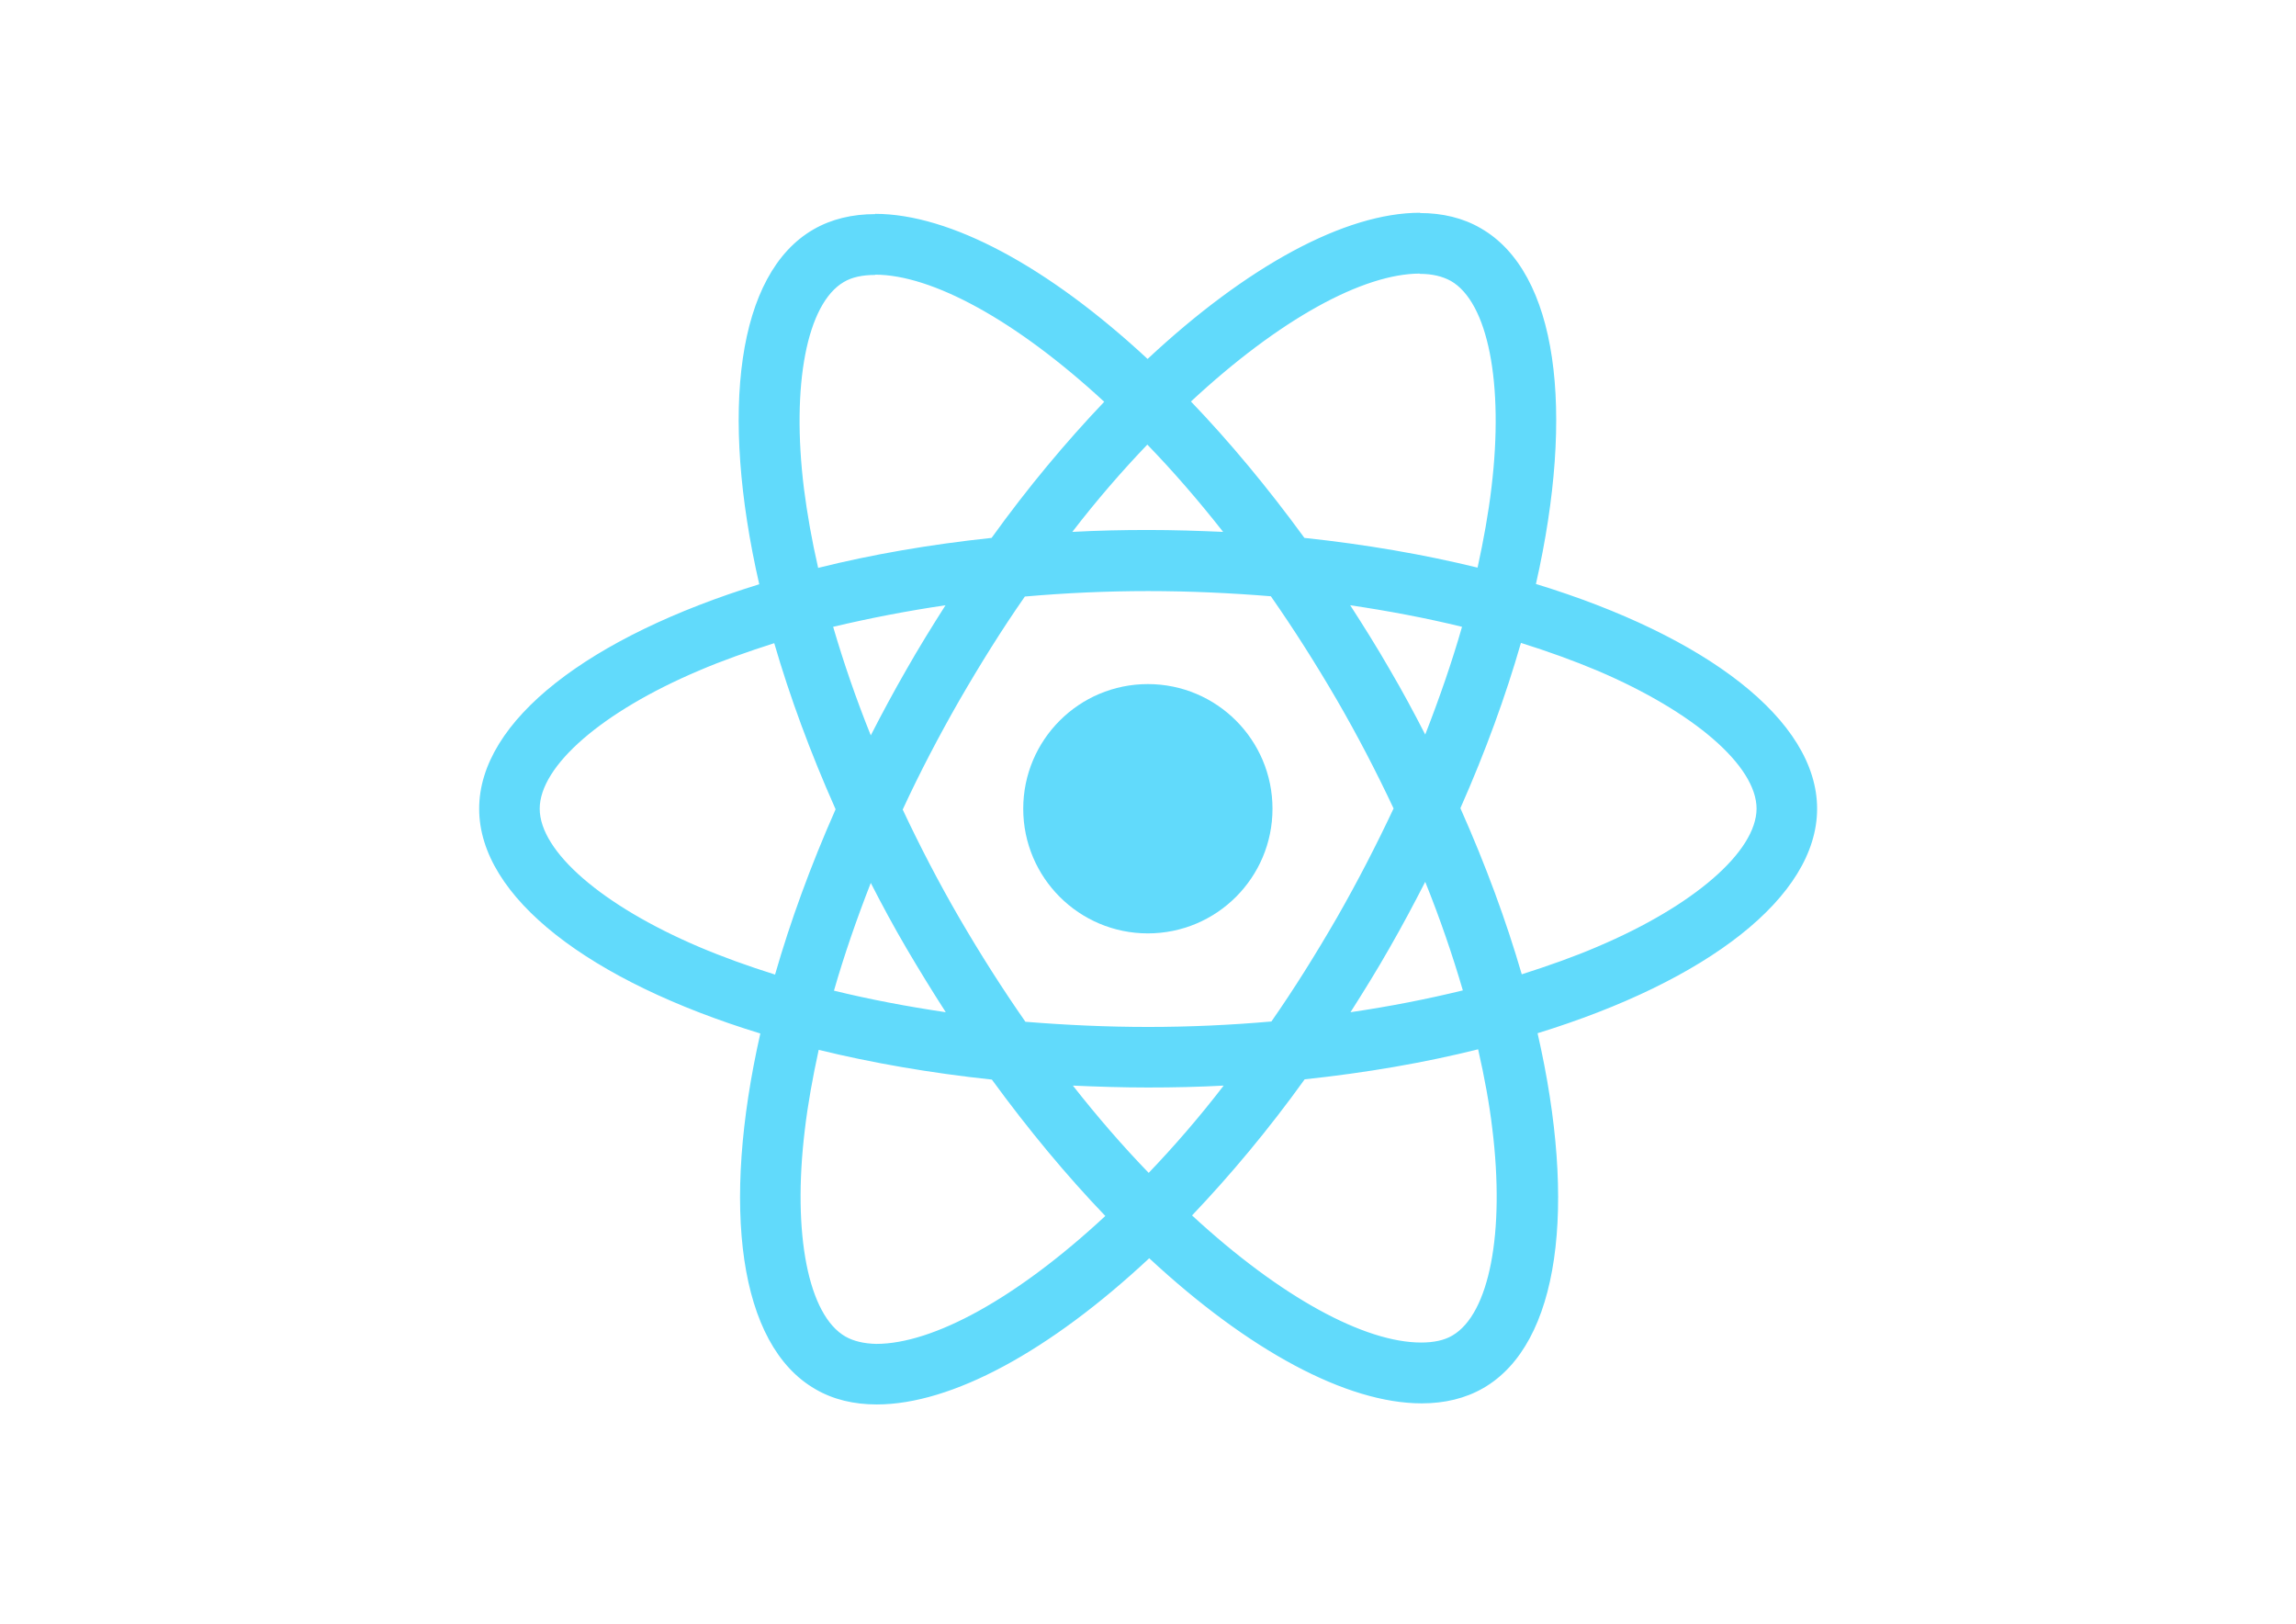
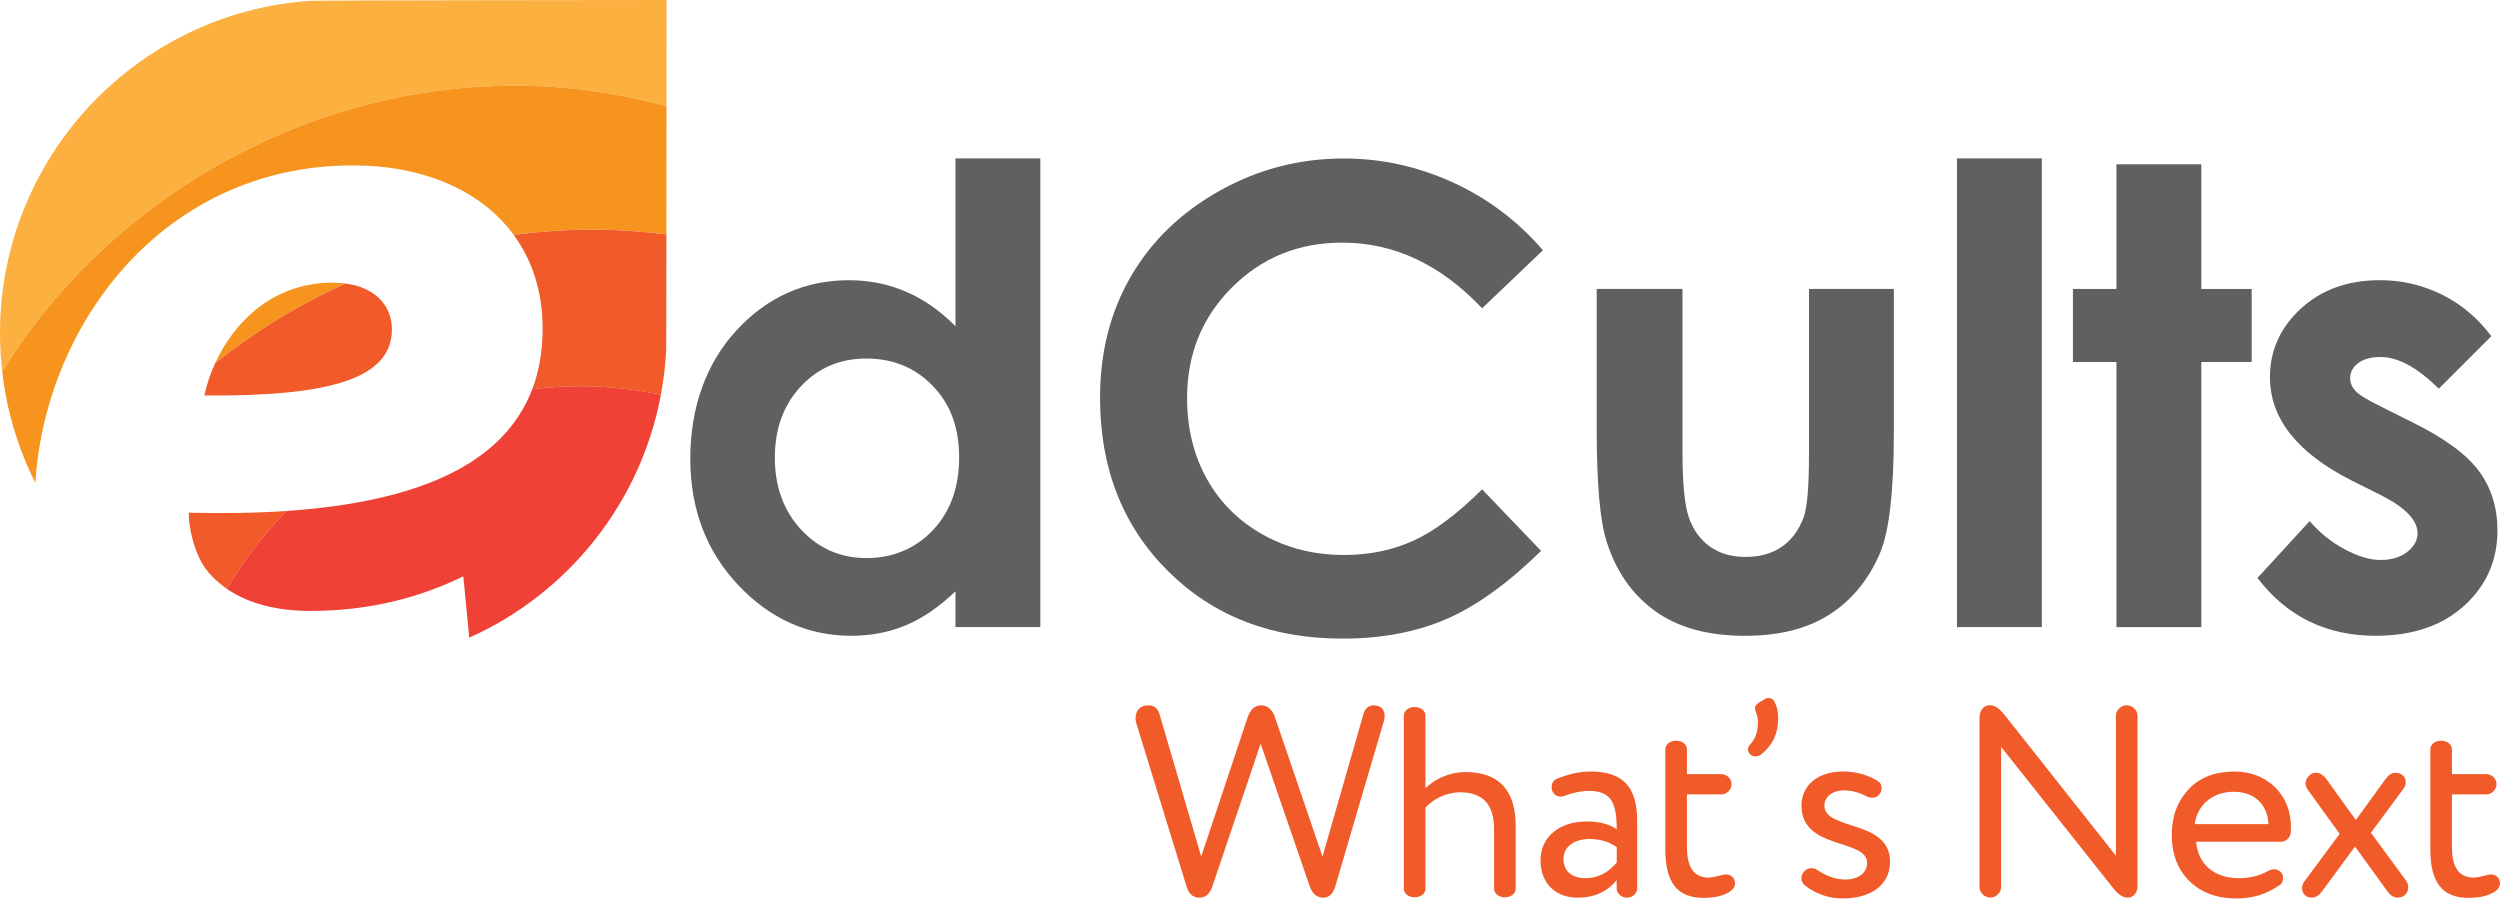
- <svg xmlns="http://www.w3.org/2000/svg" viewBox="0 0 841.9 595.3">
-   <g fill="#61DAFB">
-     <path d="M666.3 296.5c0-32.5-40.7-63.3-103.1-82.4 14.4-63.6 8-114.2-20.2-130.4-6.5-3.8-14.1-5.6-22.4-5.6v22.3c4.6 0 8.3.9 11.4 2.6 13.6 7.8 19.5 37.5 14.9 75.7-1.1 9.4-2.9 19.3-5.1 29.4-19.6-4.8-41-8.5-63.5-10.9-13.5-18.5-27.5-35.3-41.6-50 32.6-30.3 63.2-46.9 84-46.9V78c-27.5 0-63.5 19.6-99.9 53.6-36.4-33.8-72.4-53.2-99.9-53.2v22.3c20.7 0 51.4 16.5 84 46.6-14 14.7-28 31.4-41.3 49.9-22.6 2.4-44 6.1-63.6 11-2.3-10-4-19.7-5.2-29-4.7-38.2 1.1-67.9 14.6-75.8 3-1.8 6.9-2.6 11.5-2.6V78.5c-8.4 0-16 1.8-22.6 5.6-28.1 16.2-34.4 66.7-19.9 130.1-62.2 19.2-102.7 49.9-102.7 82.3 0 32.5 40.7 63.3 103.1 82.4-14.4 63.6-8 114.2 20.2 130.4 6.5 3.8 14.1 5.6 22.5 5.6 27.5 0 63.5-19.6 99.9-53.6 36.4 33.8 72.4 53.2 99.9 53.2 8.4 0 16-1.8 22.6-5.6 28.1-16.2 34.4-66.7 19.9-130.1 62-19.1 102.5-49.9 102.5-82.3zm-130.2-66.7c-3.7 12.9-8.3 26.2-13.5 39.5-4.1-8-8.4-16-13.1-24-4.6-8-9.5-15.8-14.4-23.4 14.2 2.1 27.9 4.7 41 7.9zm-45.8 106.5c-7.8 13.5-15.8 26.3-24.1 38.2-14.9 1.3-30 2-45.2 2-15.1 0-30.2-.7-45-1.9-8.3-11.9-16.4-24.6-24.2-38-7.6-13.1-14.5-26.4-20.8-39.8 6.2-13.4 13.2-26.8 20.7-39.9 7.8-13.5 15.8-26.3 24.1-38.2 14.9-1.3 30-2 45.2-2 15.1 0 30.2.7 45 1.9 8.3 11.9 16.4 24.6 24.2 38 7.6 13.1 14.5 26.4 20.8 39.8-6.3 13.4-13.2 26.8-20.7 39.9zm32.3-13c5.4 13.4 10 26.8 13.8 39.8-13.1 3.2-26.9 5.9-41.2 8 4.9-7.7 9.8-15.6 14.4-23.7 4.6-8 8.9-16.1 13-24.1zM421.2 430c-9.3-9.6-18.6-20.3-27.8-32 9 .4 18.2.7 27.5.7 9.4 0 18.7-.2 27.8-.7-9 11.7-18.3 22.4-27.5 32zm-74.4-58.9c-14.2-2.1-27.9-4.7-41-7.9 3.7-12.9 8.3-26.2 13.5-39.5 4.1 8 8.4 16 13.1 24 4.7 8 9.5 15.8 14.4 23.4zM420.7 163c9.3 9.6 18.6 20.3 27.8 32-9-.4-18.2-.7-27.5-.7-9.4 0-18.7.2-27.8.7 9-11.7 18.3-22.4 27.5-32zm-74 58.9c-4.9 7.7-9.8 15.6-14.4 23.7-4.6 8-8.9 16-13 24-5.4-13.4-10-26.8-13.8-39.8 13.1-3.1 26.9-5.8 41.2-7.9zm-90.5 125.2c-35.4-15.1-58.3-34.9-58.3-50.6 0-15.7 22.9-35.6 58.3-50.6 8.6-3.7 18-7 27.7-10.1 5.7 19.6 13.2 40 22.5 60.9-9.2 20.8-16.6 41.1-22.2 60.6-9.9-3.1-19.3-6.5-28-10.2zM310 490c-13.6-7.8-19.5-37.5-14.9-75.7 1.1-9.4 2.9-19.3 5.1-29.4 19.6 4.8 41 8.5 63.5 10.9 13.5 18.5 27.5 35.3 41.6 50-32.6 30.3-63.2 46.9-84 46.9-4.5-.1-8.3-1-11.3-2.7zm237.2-76.2c4.7 38.2-1.1 67.9-14.6 75.8-3 1.8-6.9 2.6-11.5 2.6-20.7 0-51.4-16.5-84-46.6 14-14.7 28-31.4 41.3-49.9 22.6-2.4 44-6.1 63.6-11 2.3 10.1 4.1 19.8 5.2 29.1zm38.5-66.7c-8.6 3.7-18 7-27.7 10.1-5.7-19.6-13.2-40-22.5-60.9 9.2-20.8 16.6-41.1 22.2-60.6 9.9 3.1 19.3 6.5 28.1 10.2 35.4 15.1 58.3 34.9 58.3 50.6-.1 15.7-23 35.6-58.4 50.6zM320.8 78.4z" />
-     <circle cx="420.9" cy="296.5" r="45.7" />
-     <path d="M520.5 78.1z" />
+ <svg xmlns="http://www.w3.org/2000/svg" id="Layer_1" data-name="Layer 1" viewBox="0 0 552.59 198.59" width="552.59" height="198.59">
+   <g>
+     <g>
+       <path d="M147.34,0s0,10.37-.02,23.5c-32.04-8.94-68.61-4.94-100.83,13.96C26.96,48.93,11.43,64.44,.49,82.09c-.32-2.76-.49-5.57-.49-8.42C0,34.75,30.17,2.89,68.41,.19c.03-.13,78.93-.19,78.93-.19Z" fill="#fbb040" />
+       <path d="M73.55,62.48c.98,0,1.92,.06,2.8,.18-4.32,1.96-8.58,4.17-12.78,6.62-5.67,3.33-11,6.99-15.99,10.96,4.22-9.21,12.84-17.76,25.97-17.76Z" fill="#f7941d" />
+       <path d="M147.32,23.5c0,8.96,0,19.2-.02,28.33-11.03-1.45-22.39-1.44-33.75,.09-7.21-9.83-19.98-15.36-35.57-15.36C36.23,36.57,10.04,71.52,7.81,106.72c-3.8-7.56-6.34-15.86-7.32-24.63,10.94-17.65,26.47-33.16,46-44.63,32.23-18.91,68.8-22.91,100.84-13.96Z" fill="#f7941d" />
+       <path d="M63.35,112.94c-.36,.36-.7,.72-1.05,1.09-.21,.21-.4,.43-.61,.64-1.64,1.77-3.21,3.6-4.69,5.48-.31,.4-.62,.79-.92,1.2-.33,.42-.64,.85-.95,1.27-.76,1.04-1.5,2.09-2.21,3.16-.29,.42-.57,.86-.85,1.29-.09,.14-.18,.29-.27,.43-.27,.42-.53,.84-.79,1.27-.29,.47-.57,.93-.84,1.4-1.84-1.27-3.44-2.76-4.76-4.5-2.46-3.46-3.7-8.89-3.7-12.35,7.7,.2,14.93,.08,21.65-.38Z" fill="#f15a29" />
+       <path d="M86.62,72.85c0,10.86-13.82,14.81-41.46,14.56,.51-2.34,1.31-4.78,2.42-7.17,4.98-3.96,10.31-7.63,15.99-10.96,4.2-2.46,8.46-4.67,12.78-6.62,6.46,.86,10.28,4.76,10.28,10.18Z" fill="#f15a29" />
+       <path d="M147.3,51.84c0,14.02-.03,25.4-.05,25.41-.16,3.4-.55,6.75-1.17,10.01-5.81-1.24-11.8-1.88-17.86-1.88-.88,0-1.75,.01-2.64,.04-.17,0-.34,.01-.5,.02-.39,0-.79,.03-1.18,.05-.46,.02-.91,.05-1.36,.08-.84,.05-1.68,.12-2.51,.21-.28,.02-.56,.05-.85,.08-.51,.05-1.03,.11-1.53,.17,1.51-3.98,2.29-8.45,2.29-13.42,0-8.13-2.3-15.1-6.39-20.68,11.36-1.53,22.71-1.54,33.75-.09Z" fill="#f15a29" />
+       <path d="M146.08,87.25c-4.48,24.04-20.63,43.98-42.36,53.7l-1.31-13.56c-9.62,4.69-20.73,7.65-33.81,7.65-7.45,0-13.74-1.66-18.44-4.87,.28-.47,.56-.94,.84-1.4,.26-.42,.52-.85,.79-1.27,.09-.14,.18-.29,.27-.43,.28-.43,.56-.86,.85-1.29,.71-1.07,1.45-2.12,2.21-3.16,.31-.42,.63-.85,.95-1.27,.3-.4,.61-.8,.92-1.2,1.48-1.88,3.05-3.7,4.69-5.48,.21-.21,.4-.43,.61-.64,.34-.37,.69-.73,1.05-1.09,28.67-1.96,47.96-10.16,54.31-26.92,.51-.06,1.02-.12,1.53-.17,.29-.03,.57-.06,.85-.08,.83-.08,1.68-.15,2.51-.21,.45-.03,.91-.05,1.36-.08,.39-.02,.78-.04,1.18-.05,.16,0,.33-.01,.5-.02,.88-.03,1.76-.04,2.64-.04,6.06,0,12.04,.64,17.86,1.88Z" fill="#ef4136" />
+     </g>
+     <g>
+       <path d="M211.19,35.01h18.76v103.6h-18.76v-7.9c-3.66,3.48-7.33,5.99-11.01,7.52-3.68,1.53-7.67,2.3-11.98,2.3-9.65,0-18-3.74-25.05-11.23-7.05-7.49-10.57-16.8-10.57-27.93s3.41-21,10.23-28.37c6.82-7.37,15.1-11.06,24.84-11.06,4.48,0,8.69,.85,12.63,2.54,3.93,1.69,7.57,4.24,10.91,7.63V35.01Zm-19.72,44.24c-5.8,0-10.61,2.05-14.45,6.15-3.83,4.1-5.75,9.35-5.75,15.77s1.95,11.77,5.85,15.94,8.71,6.25,14.41,6.25,10.77-2.05,14.65-6.15c3.88-4.1,5.82-9.47,5.82-16.11s-1.94-11.77-5.82-15.8c-3.88-4.03-8.79-6.05-14.72-6.05Z" fill="#606060" />
+       <path d="M341.05,55.31l-13.45,12.83c-9.15-9.67-19.45-14.51-30.89-14.51-9.66,0-17.79,3.3-24.4,9.9-6.61,6.6-9.92,14.74-9.92,24.41,0,6.74,1.46,12.72,4.39,17.95,2.93,5.23,7.07,9.33,12.42,12.31,5.35,2.98,11.3,4.47,17.85,4.47,5.58,0,10.69-1.04,15.31-3.13,4.62-2.08,9.7-5.88,15.24-11.38l13.04,13.61c-7.47,7.29-14.52,12.34-21.16,15.16-6.64,2.82-14.22,4.23-22.74,4.23-15.71,0-28.57-4.98-38.58-14.94-10.01-9.96-15.01-22.73-15.01-38.3,0-10.07,2.28-19.03,6.84-26.86,4.56-7.83,11.08-14.13,19.58-18.89,8.49-4.76,17.64-7.14,27.45-7.14,8.34,0,16.36,1.76,24.08,5.28,7.72,3.52,14.37,8.53,19.96,15.02Z" fill="#606060" />
+       <path d="M352.93,63.87h18.96v36c0,7.01,.48,11.88,1.44,14.6,.97,2.73,2.51,4.84,4.65,6.36,2.13,1.51,4.76,2.27,7.89,2.27s5.77-.74,7.95-2.23c2.18-1.49,3.8-3.68,4.86-6.56,.78-2.15,1.17-6.76,1.17-13.81V63.87h18.76v31.67c0,13.05-1.03,21.99-3.09,26.79-2.52,5.86-6.23,10.36-11.13,13.5-4.9,3.14-11.13,4.71-18.69,4.71-8.2,0-14.83-1.83-19.89-5.5-5.06-3.66-8.62-8.77-10.68-15.32-1.47-4.53-2.2-12.78-2.2-24.73v-31.12Z" fill="#606060" />
+       <path d="M432.56,35.01h18.76v103.6h-18.76V35.01Z" fill="#606060" />
+       <path d="M467.81,36.32h18.76v27.55h11.13v16.15h-11.13v58.6h-18.76v-58.6h-9.62v-16.15h9.62v-27.55Z" fill="#606060" />
+       <path d="M550.67,74.31l-11.61,11.61c-4.72-4.67-9-7.01-12.85-7.01-2.11,0-3.76,.45-4.95,1.34-1.19,.89-1.79,2-1.79,3.33,0,1.01,.38,1.94,1.13,2.78,.75,.85,2.62,2,5.6,3.47l6.87,3.43c7.24,3.57,12.2,7.21,14.91,10.92,2.7,3.71,4.05,8.06,4.05,13.05,0,6.64-2.44,12.18-7.32,16.63-4.88,4.44-11.42,6.67-19.62,6.67-10.9,0-19.6-4.26-26.11-12.78l11.54-12.57c2.2,2.57,4.77,4.64,7.73,6.22,2.95,1.58,5.58,2.37,7.87,2.37,2.47,0,4.47-.6,5.98-1.79,1.51-1.19,2.27-2.57,2.27-4.12,0-2.88-2.72-5.7-8.17-8.45l-6.32-3.16c-12.09-6.09-18.14-13.72-18.14-22.88,0-5.91,2.28-10.96,6.83-15.15s10.39-6.29,17.49-6.29c4.85,0,9.42,1.07,13.71,3.19,4.28,2.13,7.91,5.19,10.89,9.17Z" fill="#606060" />
+     </g>
+   </g>
+   <g>
+     <path d="M275.79,158.53c.6-1.73,1.61-2.63,2.98-2.63s2.45,.9,3.04,2.63l10.51,30.81,9.02-31.4c.36-1.37,1.13-2.03,2.33-2.03,1.61,0,2.39,1.01,2.39,2.39,0,.18-.06,.48-.12,.89l-10.81,36.78c-.48,1.61-1.37,2.45-2.63,2.45-1.37,0-2.39-.83-2.98-2.45l-10.87-31.58-10.69,31.58c-.54,1.61-1.49,2.45-2.87,2.45s-2.33-.83-2.81-2.45l-11.1-36.06c-.12-.42-.18-.78-.18-1.2,0-1.61,1.01-2.81,2.87-2.81,1.25,0,2.03,.66,2.45,2.03l9.19,31.4,10.27-30.81Z" fill="#f15a29" />
+     <path d="M315.08,196.14c.24,2.93-5.02,2.93-4.78,0v-37.67c-.24-2.92,5.02-2.92,4.78,0v15.76c2.09-2.09,5.43-3.58,8.78-3.58,7.46,0,11.16,4,11.16,11.94v13.55c.24,2.93-5.01,2.93-4.78,0v-12.9c0-5.43-2.51-8.12-7.52-8.12-2.87,0-5.91,1.43-7.64,3.4v17.61Z" fill="#f15a29" />
+     <path d="M350.66,181.57c2.87,0,5.07,.6,6.69,1.73,0-5.73-1.13-8.48-6.09-8.48-1.73,0-3.52,.36-5.37,1.08-.3,.12-.6,.18-.9,.18-.9,0-1.49-.42-1.85-1.19-.12-.3-.18-.54-.18-.84,0-.95,.42-1.61,1.19-1.91,2.57-1.07,5.07-1.61,7.4-1.61,7.4,0,10.33,3.64,10.33,10.99v14.81c0,1.13-1.01,2.09-2.27,2.09s-2.27-.95-2.27-2.09v-1.79c-2.09,2.57-4.96,3.88-8.6,3.88-4.96,0-8.24-3.22-8.24-8.3s4.18-8.54,10.15-8.54Zm6.69,5.67c-1.67-1.19-3.7-1.79-6.03-1.79-3.16,0-5.73,1.55-5.73,4.42,0,2.63,1.79,4.24,4.84,4.24,2.69,0,4.96-1.13,6.93-3.46v-3.4Z" fill="#f15a29" />
+     <path d="M381.47,193.27c1.13,0,2.03,.77,2.03,1.97,0,.78-.42,1.37-1.25,1.91-1.43,.9-3.34,1.31-5.73,1.31-5.91,0-8.42-3.58-8.42-10.69v-21.85c-.24-2.93,5.02-2.93,4.78,0v5.19h7.58c1.25,0,2.27,1.01,2.27,2.21s-1.01,2.27-2.27,2.27h-7.58v11.7c0,4.48,1.61,6.69,4.78,6.69,1.13,0,3.34-.72,3.82-.72Z" fill="#f15a29" />
+     <path d="M386.9,166.77c-.72-.72-.72-1.55,0-2.27,1.13-1.25,1.67-2.86,1.67-4.78,0-.78-.12-1.49-.42-2.21-.18-.48-.24-.78-.24-.95,0-.48,.3-.9,.96-1.31l1.31-.78c.24-.12,.48-.18,.72-.18,.6,0,1.01,.24,1.31,.78,.54,1.01,.84,2.27,.84,3.64,0,3.4-1.25,6.09-3.82,8.06-.36,.3-.78,.42-1.25,.42-.42,0-.78-.12-1.08-.42Z" fill="#f15a29" />
+     <path d="M398.67,192.74c.42-.54,1.01-.84,1.67-.84,.54,0,.95,.12,1.37,.42,2.09,1.37,4.12,2.09,6.21,2.09,2.69,0,4.78-1.37,4.78-3.7,0-5.37-14.51-2.81-14.51-12.6,0-4.6,3.7-7.58,9.13-7.58,2.75,0,5.31,.66,7.64,2.03,.66,.42,.96,.95,.96,1.67,0,.42-.12,.78-.36,1.14-.42,.66-1.01,.95-1.79,.95-.42,0-.84-.12-1.19-.3-1.67-.89-3.34-1.31-5.02-1.31-2.63,0-4.3,1.49-4.3,3.34,0,5.61,14.51,3.04,14.51,12.42,0,5.31-4.48,8.12-10.39,8.12-3.17,0-5.97-.96-8.42-2.87-.54-.42-.78-.95-.78-1.67,0-.48,.18-.89,.48-1.31Z" fill="#f15a29" />
+     <path d="M467.69,189.15v-30.93c0-1.25,1.13-2.33,2.39-2.33s2.39,1.08,2.39,2.33v37.61c0,1.49-.9,2.57-2.15,2.57-1.01,0-2.03-.6-3.04-1.85l-24.96-31.47v30.99c0,1.25-1.13,2.33-2.39,2.33s-2.39-1.07-2.39-2.33v-37.38c0-1.61,.84-2.81,2.33-2.81,1.01,0,2.09,.72,3.22,2.15l24.6,31.11Z" fill="#f15a29" />
+     <path d="M506.32,184.14c-.06,.96-1.07,1.91-2.03,1.91h-18.87c.42,5.01,4.06,8.06,9.37,8.06,2.51,0,4.72-.54,6.57-1.61,.42-.24,.9-.36,1.31-.36,.6,0,1.13,.24,1.61,.78,.24,.3,.36,.66,.36,1.08,0,.78-.24,1.31-.72,1.61-2.81,1.97-5.97,2.99-9.49,2.99-4.36,0-7.82-1.25-10.45-3.82-2.63-2.57-3.94-5.97-3.94-10.21s1.25-7.4,3.7-10.09c2.45-2.63,5.85-3.94,10.15-3.94,3.52,0,6.51,1.13,8.9,3.4,2.39,2.33,3.58,5.26,3.58,8.9,0,.6,0,1.01-.06,1.31Zm-4.9-1.97c-.24-4.48-3.17-7.16-7.76-7.16s-8,2.93-8.54,7.16h16.3Z" fill="#f15a29" />
+     <path d="M520.71,181.27l6.63-9.14c.66-.89,1.37-1.31,2.15-1.31,1.43,0,2.27,.95,2.27,2.09,0,.48-.12,.9-.42,1.31l-7.28,9.85,7.76,10.57c.3,.42,.48,.95,.48,1.49,0,1.25-.9,2.27-2.39,2.27-.78,0-1.49-.42-2.15-1.31l-7.22-9.97-7.34,9.97c-.66,.89-1.37,1.31-2.21,1.31-1.37,0-2.15-.95-2.15-2.09,0-.54,.18-1.01,.48-1.43l7.82-10.57-7.1-9.85c-.3-.42-.42-.83-.42-1.37,0-1.55,2.33-3.76,4.54-.96l6.57,9.14Z" fill="#f15a29" />
+     <path d="M550.56,193.27c1.13,0,2.03,.77,2.03,1.97,0,.78-.42,1.37-1.25,1.91-1.43,.9-3.34,1.31-5.73,1.31-5.91,0-8.42-3.58-8.42-10.69v-21.85c-.24-2.93,5.02-2.93,4.78,0v5.19h7.58c1.25,0,2.27,1.01,2.27,2.21s-1.01,2.27-2.27,2.27h-7.58v11.7c0,4.48,1.61,6.69,4.78,6.69,1.13,0,3.34-.72,3.82-.72Z" fill="#f15a29" />
  </g>
</svg>
